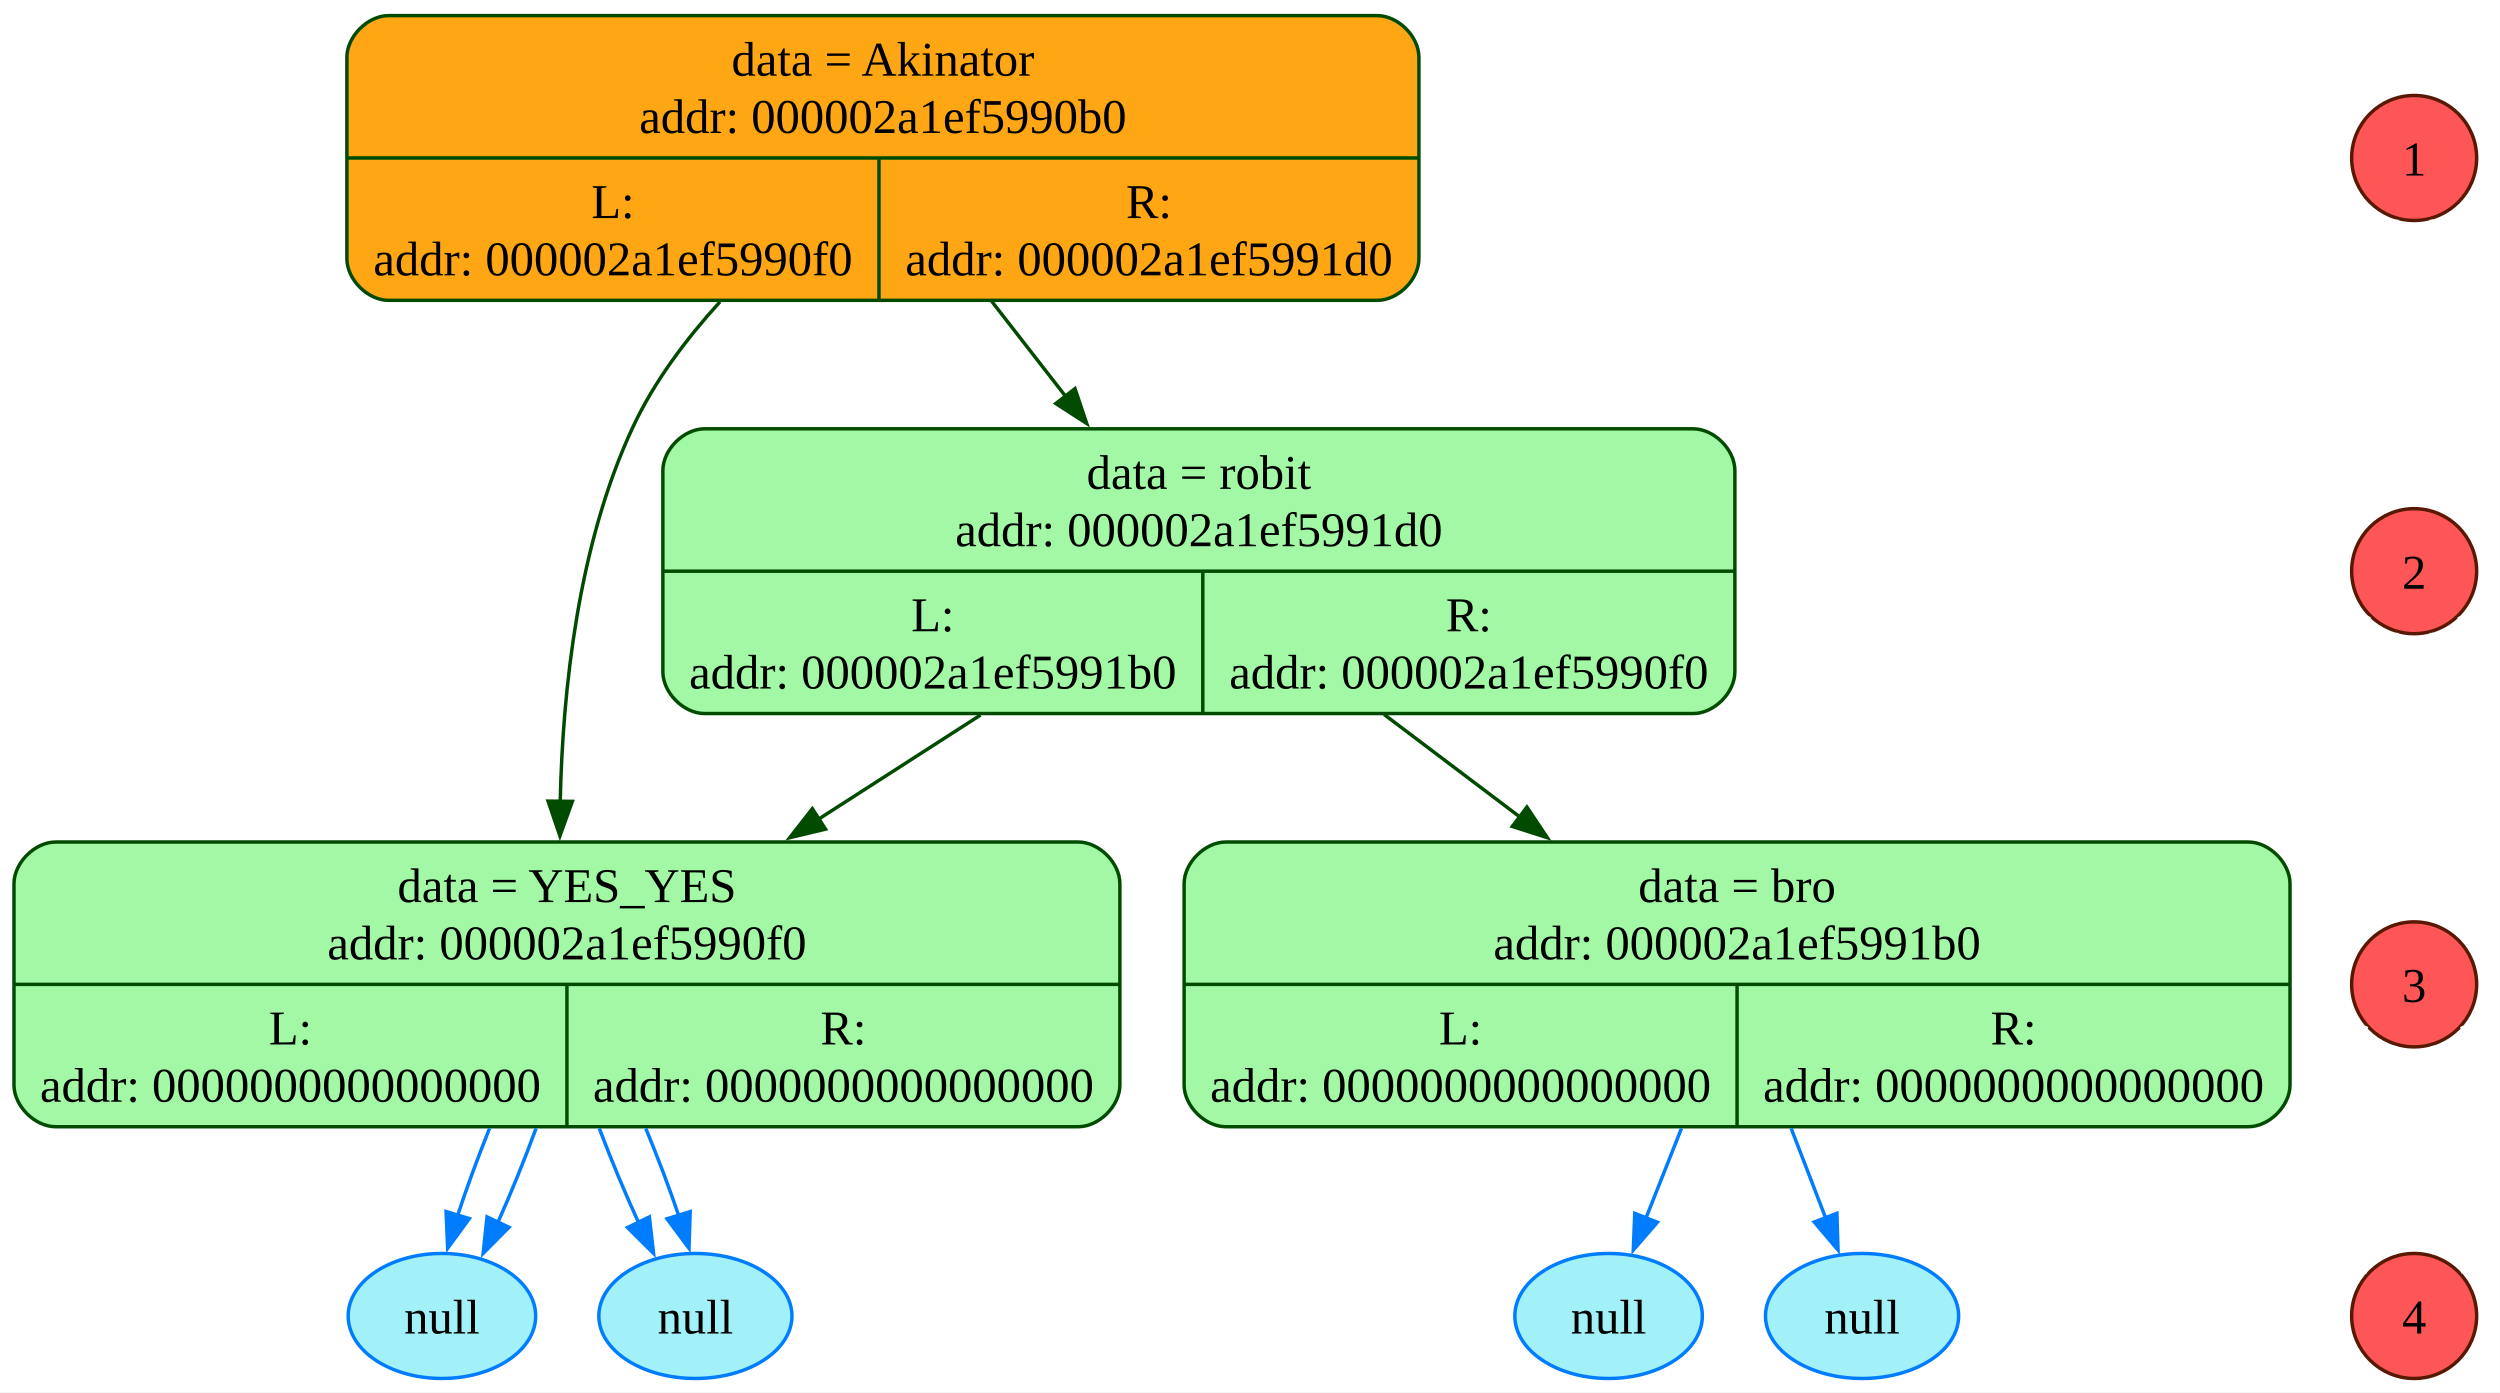
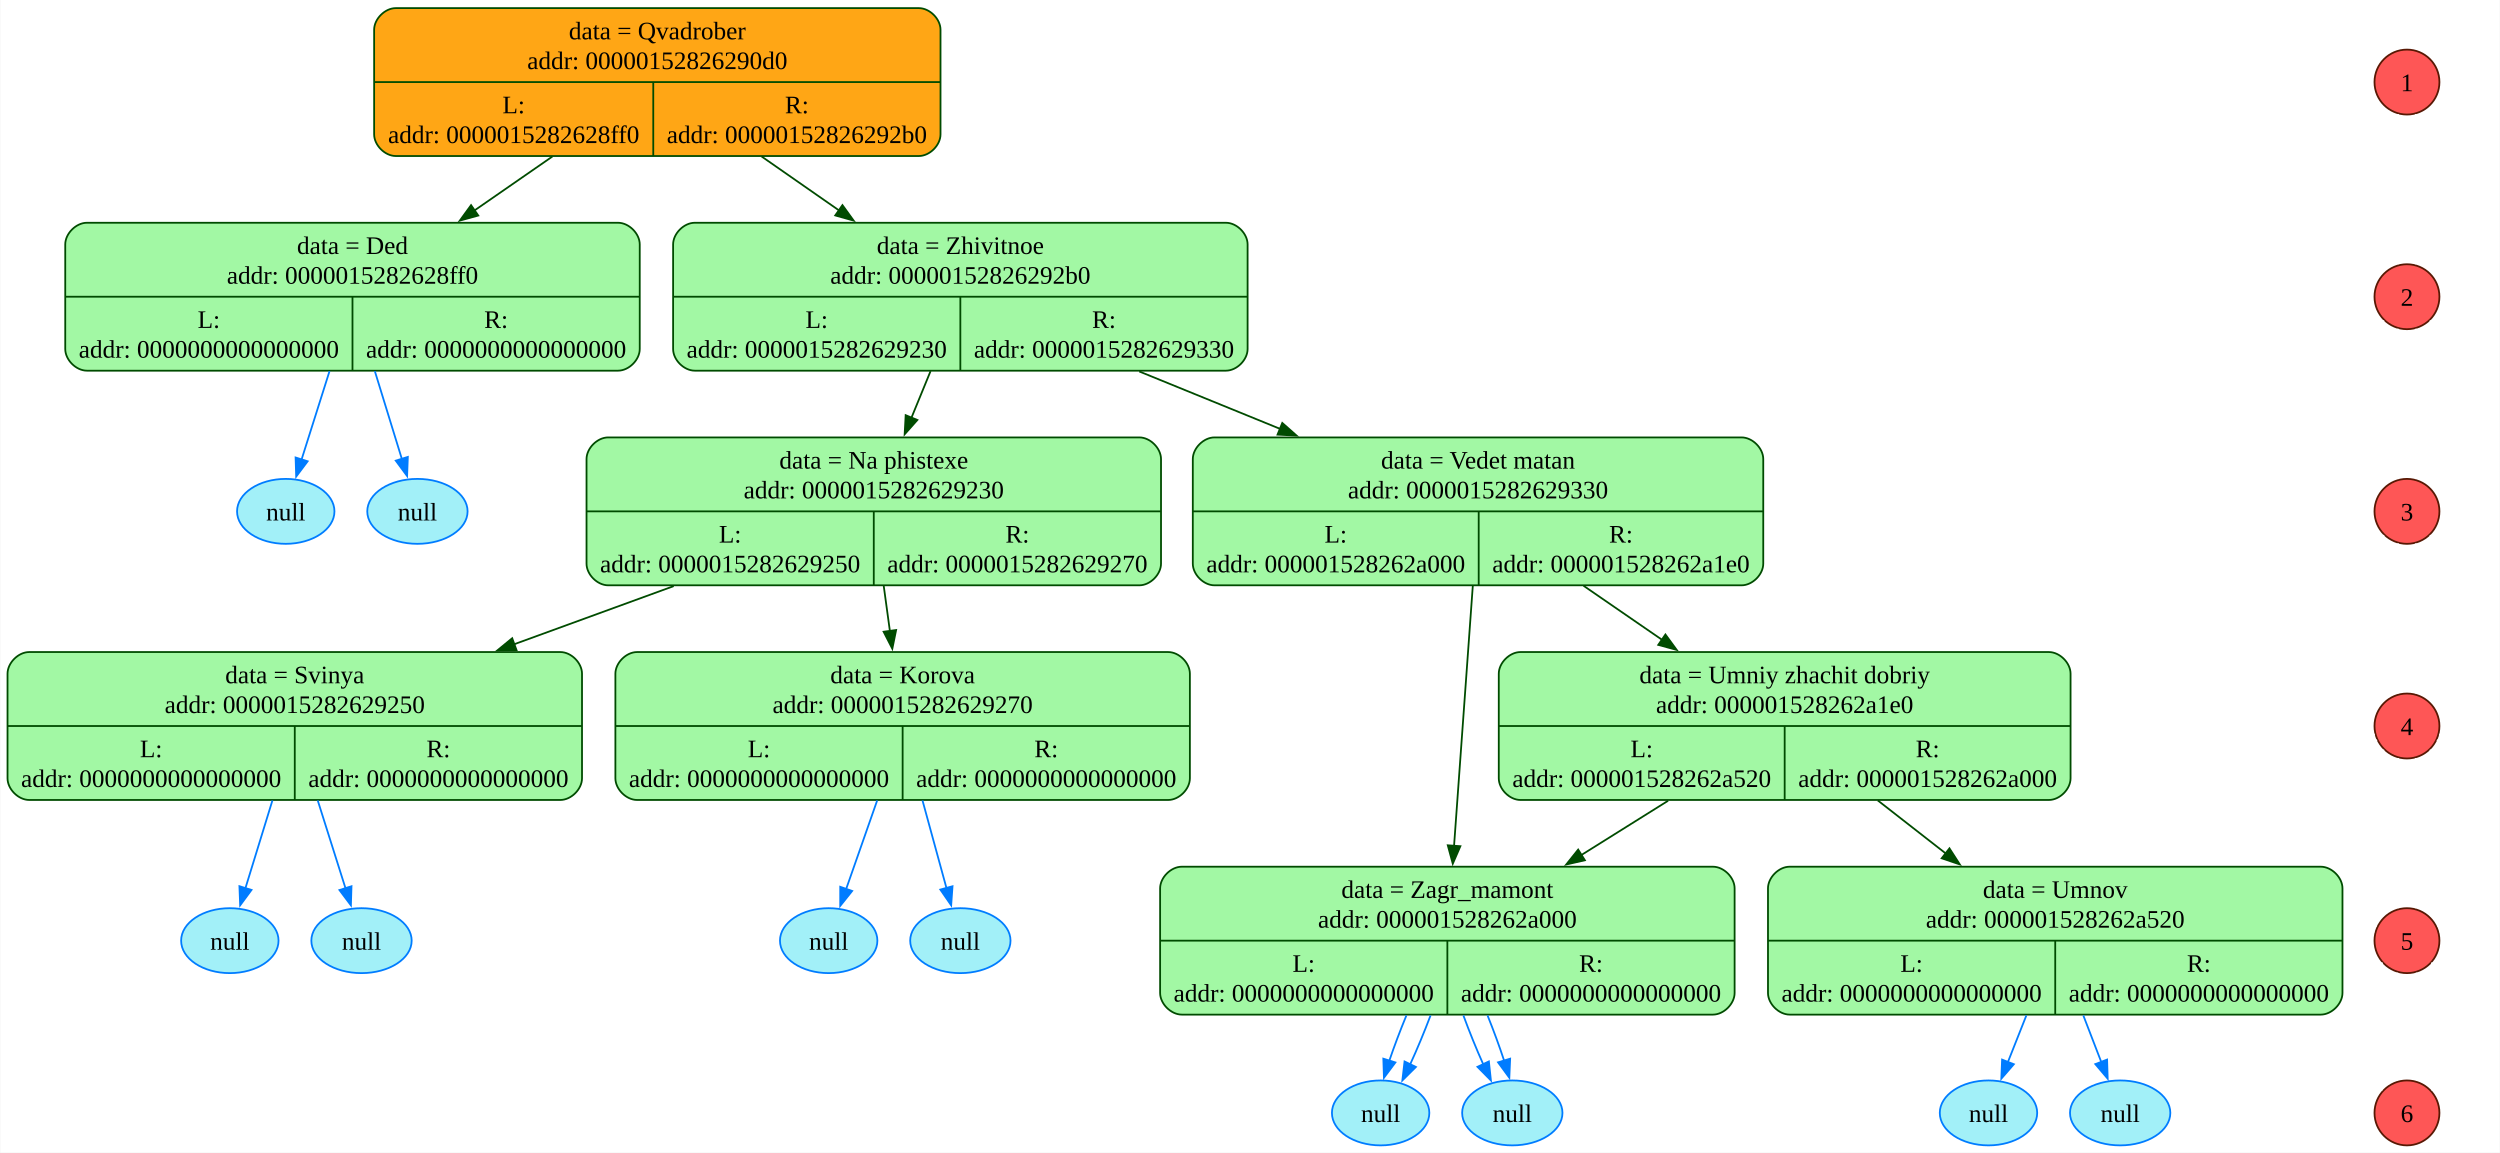
- <svg xmlns="http://www.w3.org/2000/svg" width="720pt" height="401pt" viewBox="0.00 0.00 719.95 401.00">
-   <g id="graph0" class="graph" transform="scale(1 1) rotate(0) translate(4 397)">
-     <polygon fill="white" stroke="none" points="-4,4 -4,-397 715.95,-397 715.95,4 -4,4" />
+ <svg xmlns="http://www.w3.org/2000/svg" width="1386pt" height="639pt" viewBox="0.00 0.00 1385.66 639.00">
+   <g id="graph0" class="graph" transform="scale(1 1) rotate(0) translate(4 635)">
+     <polygon fill="white" stroke="none" points="-4,4 -4,-635 1381.66,-635 1381.66,4 -4,4" />
    <g id="node1" class="node">
-       <path fill="#ffa615" stroke="#004b00" d="M107.88,-310.5C107.88,-310.5 392.62,-310.5 392.62,-310.5 398.62,-310.5 404.62,-316.5 404.62,-322.5 404.62,-322.5 404.62,-380.5 404.62,-380.5 404.62,-386.5 398.62,-392.5 392.62,-392.5 392.62,-392.5 107.88,-392.5 107.88,-392.5 101.88,-392.5 95.88,-386.5 95.88,-380.5 95.88,-380.5 95.88,-322.5 95.88,-322.5 95.88,-316.5 101.88,-310.5 107.88,-310.5" />
-       <text text-anchor="middle" x="250.25" y="-375.2" font-family="Times New Roman,serif" font-size="14.00">data = Akinator </text>
-       <text text-anchor="middle" x="250.25" y="-358.7" font-family="Times New Roman,serif" font-size="14.00"> addr: 000002a1ef5990b0</text>
-       <polyline fill="none" stroke="#004b00" points="95.88,-351.5 404.62,-351.5" />
-       <text text-anchor="middle" x="172.5" y="-334.2" font-family="Times New Roman,serif" font-size="14.00">L:</text>
-       <text text-anchor="middle" x="172.5" y="-317.7" font-family="Times New Roman,serif" font-size="14.00"> addr: 000002a1ef5990f0</text>
-       <polyline fill="none" stroke="#004b00" points="249.12,-310.5 249.12,-351.5" />
-       <text text-anchor="middle" x="326.88" y="-334.2" font-family="Times New Roman,serif" font-size="14.00">R: </text>
-       <text text-anchor="middle" x="326.88" y="-317.7" font-family="Times New Roman,serif" font-size="14.00"> addr: 000002a1ef5991d0</text>
+       <path fill="#ffa615" stroke="#004b00" d="M215.25,-548.5C215.25,-548.5 505.25,-548.5 505.25,-548.5 511.25,-548.5 517.25,-554.5 517.25,-560.5 517.25,-560.5 517.25,-618.5 517.25,-618.5 517.25,-624.5 511.25,-630.5 505.25,-630.5 505.25,-630.5 215.25,-630.5 215.25,-630.5 209.25,-630.5 203.25,-624.5 203.25,-618.5 203.25,-618.5 203.25,-560.5 203.25,-560.5 203.25,-554.5 209.25,-548.5 215.25,-548.5" />
+       <text text-anchor="middle" x="360.25" y="-613.2" font-family="Times New Roman,serif" font-size="14.00">data = Qvadrober </text>
+       <text text-anchor="middle" x="360.25" y="-596.7" font-family="Times New Roman,serif" font-size="14.00"> addr: 00000152826290d0</text>
+       <polyline fill="none" stroke="#004b00" points="203.25,-589.5 517.25,-589.5" />
+       <text text-anchor="middle" x="280.62" y="-572.2" font-family="Times New Roman,serif" font-size="14.00">L:</text>
+       <text text-anchor="middle" x="280.62" y="-555.7" font-family="Times New Roman,serif" font-size="14.00"> addr: 0000015282628ff0</text>
+       <polyline fill="none" stroke="#004b00" points="358,-548.5 358,-589.5" />
+       <text text-anchor="middle" x="437.62" y="-572.2" font-family="Times New Roman,serif" font-size="14.00">R: </text>
+       <text text-anchor="middle" x="437.62" y="-555.7" font-family="Times New Roman,serif" font-size="14.00"> addr: 00000152826292b0</text>
    </g>
    <g id="node4" class="node">
-       <path fill="#a2f8a4" stroke="#004b00" d="M12,-72.5C12,-72.5 306.5,-72.5 306.5,-72.5 312.5,-72.5 318.5,-78.5 318.5,-84.5 318.5,-84.5 318.5,-142.5 318.5,-142.5 318.5,-148.5 312.5,-154.5 306.5,-154.5 306.5,-154.5 12,-154.5 12,-154.5 6,-154.5 0,-148.5 0,-142.5 0,-142.5 0,-84.5 0,-84.5 0,-78.5 6,-72.5 12,-72.5" />
-       <text text-anchor="middle" x="159.25" y="-137.2" font-family="Times New Roman,serif" font-size="14.00">data = YES_YES </text>
-       <text text-anchor="middle" x="159.25" y="-120.7" font-family="Times New Roman,serif" font-size="14.00"> addr: 000002a1ef5990f0</text>
-       <polyline fill="none" stroke="#004b00" points="0,-113.5 318.5,-113.5" />
-       <text text-anchor="middle" x="79.62" y="-96.2" font-family="Times New Roman,serif" font-size="14.00">L:</text>
-       <text text-anchor="middle" x="79.62" y="-79.7" font-family="Times New Roman,serif" font-size="14.00"> addr: 0000000000000000</text>
-       <polyline fill="none" stroke="#004b00" points="159.25,-72.5 159.25,-113.5" />
-       <text text-anchor="middle" x="238.88" y="-96.2" font-family="Times New Roman,serif" font-size="14.00">R: </text>
-       <text text-anchor="middle" x="238.88" y="-79.7" font-family="Times New Roman,serif" font-size="14.00"> addr: 0000000000000000</text>
+       <path fill="#a2f8a4" stroke="#004b00" d="M44,-429.5C44,-429.5 338.5,-429.5 338.5,-429.5 344.5,-429.5 350.5,-435.5 350.5,-441.5 350.5,-441.5 350.5,-499.5 350.5,-499.5 350.5,-505.5 344.5,-511.5 338.5,-511.5 338.5,-511.5 44,-511.5 44,-511.5 38,-511.5 32,-505.5 32,-499.5 32,-499.5 32,-441.5 32,-441.5 32,-435.5 38,-429.5 44,-429.5" />
+       <text text-anchor="middle" x="191.25" y="-494.2" font-family="Times New Roman,serif" font-size="14.00">data = Ded </text>
+       <text text-anchor="middle" x="191.25" y="-477.7" font-family="Times New Roman,serif" font-size="14.00"> addr: 0000015282628ff0</text>
+       <polyline fill="none" stroke="#004b00" points="32,-470.5 350.5,-470.5" />
+       <text text-anchor="middle" x="111.62" y="-453.2" font-family="Times New Roman,serif" font-size="14.00">L:</text>
+       <text text-anchor="middle" x="111.62" y="-436.7" font-family="Times New Roman,serif" font-size="14.00"> addr: 0000000000000000</text>
+       <polyline fill="none" stroke="#004b00" points="191.25,-429.5 191.25,-470.5" />
+       <text text-anchor="middle" x="270.88" y="-453.2" font-family="Times New Roman,serif" font-size="14.00">R: </text>
+       <text text-anchor="middle" x="270.88" y="-436.7" font-family="Times New Roman,serif" font-size="14.00"> addr: 0000000000000000</text>
    </g>
    <g id="edge2" class="edge">
-       <path fill="none" stroke="#004b00" d="M203.33,-310.08C193.54,-299.34 184.35,-287.06 178.25,-274 162.54,-240.36 158.03,-198.56 157.32,-166.2" />
-       <polygon fill="#004b00" stroke="#004b00" points="160.82,-166.21 157.23,-156.25 153.82,-166.28 160.82,-166.21" />
+       <path fill="none" stroke="#004b00" d="M302.09,-548.24C288.15,-538.58 273.14,-528.2 258.82,-518.28" />
+       <polygon fill="#004b00" stroke="#004b00" points="260.98,-515.51 250.76,-512.7 256.99,-521.27 260.98,-515.51" />
    </g>
    <g id="node5" class="node">
-       <path fill="#a2f8a4" stroke="#004b00" d="M198.88,-191.5C198.88,-191.5 483.62,-191.5 483.62,-191.5 489.62,-191.5 495.62,-197.5 495.62,-203.5 495.62,-203.5 495.62,-261.5 495.62,-261.5 495.62,-267.5 489.62,-273.5 483.62,-273.5 483.62,-273.5 198.88,-273.5 198.88,-273.5 192.88,-273.5 186.88,-267.5 186.88,-261.5 186.88,-261.5 186.88,-203.5 186.88,-203.5 186.88,-197.5 192.88,-191.5 198.88,-191.5" />
-       <text text-anchor="middle" x="341.25" y="-256.2" font-family="Times New Roman,serif" font-size="14.00">data = robit </text>
-       <text text-anchor="middle" x="341.25" y="-239.7" font-family="Times New Roman,serif" font-size="14.00"> addr: 000002a1ef5991d0</text>
-       <polyline fill="none" stroke="#004b00" points="186.88,-232.5 495.62,-232.5" />
-       <text text-anchor="middle" x="264.62" y="-215.2" font-family="Times New Roman,serif" font-size="14.00">L:</text>
-       <text text-anchor="middle" x="264.62" y="-198.7" font-family="Times New Roman,serif" font-size="14.00"> addr: 000002a1ef5991b0</text>
-       <polyline fill="none" stroke="#004b00" points="342.38,-191.5 342.38,-232.5" />
-       <text text-anchor="middle" x="419" y="-215.2" font-family="Times New Roman,serif" font-size="14.00">R: </text>
-       <text text-anchor="middle" x="419" y="-198.7" font-family="Times New Roman,serif" font-size="14.00"> addr: 000002a1ef5990f0</text>
+       <path fill="#a2f8a4" stroke="#004b00" d="M381,-429.5C381,-429.5 675.5,-429.5 675.5,-429.5 681.5,-429.5 687.5,-435.5 687.5,-441.5 687.5,-441.5 687.5,-499.5 687.5,-499.5 687.5,-505.5 681.5,-511.5 675.5,-511.5 675.5,-511.5 381,-511.5 381,-511.5 375,-511.5 369,-505.5 369,-499.5 369,-499.5 369,-441.5 369,-441.5 369,-435.5 375,-429.5 381,-429.5" />
+       <text text-anchor="middle" x="528.25" y="-494.2" font-family="Times New Roman,serif" font-size="14.00">data = Zhivitnoe </text>
+       <text text-anchor="middle" x="528.25" y="-477.7" font-family="Times New Roman,serif" font-size="14.00"> addr: 00000152826292b0</text>
+       <polyline fill="none" stroke="#004b00" points="369,-470.5 687.5,-470.5" />
+       <text text-anchor="middle" x="448.62" y="-453.2" font-family="Times New Roman,serif" font-size="14.00">L:</text>
+       <text text-anchor="middle" x="448.62" y="-436.7" font-family="Times New Roman,serif" font-size="14.00"> addr: 0000015282629230</text>
+       <polyline fill="none" stroke="#004b00" points="528.25,-429.5 528.25,-470.5" />
+       <text text-anchor="middle" x="607.88" y="-453.2" font-family="Times New Roman,serif" font-size="14.00">R: </text>
+       <text text-anchor="middle" x="607.88" y="-436.7" font-family="Times New Roman,serif" font-size="14.00"> addr: 0000015282629330</text>
    </g>
    <g id="edge3" class="edge">
-       <path fill="none" stroke="#004b00" d="M281.57,-310.24C288.43,-301.41 295.77,-291.97 302.88,-282.84" />
-       <polygon fill="#004b00" stroke="#004b00" points="305.57,-285.08 308.95,-275.03 300.04,-280.78 305.57,-285.08" />
+       <path fill="none" stroke="#004b00" d="M418.07,-548.24C431.93,-538.58 446.84,-528.2 461.08,-518.28" />
+       <polygon fill="#004b00" stroke="#004b00" points="462.88,-521.29 469.09,-512.7 458.88,-515.55 462.88,-521.29" />
    </g>
    <g id="node2" class="node">
-       <ellipse fill="#fe5656" stroke="#581804" cx="691.25" cy="-351.5" rx="18" ry="18" />
-       <text text-anchor="middle" x="691.25" y="-346.45" font-family="Times New Roman,serif" font-size="14.00">1</text>
+       <ellipse fill="#fe5656" stroke="#581804" cx="1330.25" cy="-589.5" rx="18" ry="18" />
+       <text text-anchor="middle" x="1330.25" y="-584.45" font-family="Times New Roman,serif" font-size="14.00">1</text>
    </g>
    <g id="node3" class="node">
-       <ellipse fill="#fe5656" stroke="#581804" cx="691.25" cy="-232.5" rx="18" ry="18" />
-       <text text-anchor="middle" x="691.25" y="-227.45" font-family="Times New Roman,serif" font-size="14.00">2</text>
+       <ellipse fill="#fe5656" stroke="#581804" cx="1330.25" cy="-470.5" rx="18" ry="18" />
+       <text text-anchor="middle" x="1330.25" y="-465.45" font-family="Times New Roman,serif" font-size="14.00">2</text>
    </g>
    <g id="edge1" class="edge">
-       <path fill="none" stroke="white" d="M686.35,-333.74C684.26,-314.88 683.94,-283.96 685.4,-261.44" />
-       <polygon fill="white" stroke="white" points="688.86,-262 686.22,-251.74 681.89,-261.41 688.86,-262" />
+       <path fill="none" stroke="white" d="M1325.35,-571.74C1323.26,-552.88 1322.94,-521.96 1324.4,-499.44" />
+       <polygon fill="white" stroke="white" points="1327.86,-500 1325.22,-489.74 1320.89,-499.41 1327.86,-500" />
    </g>
    <g id="edge4" class="edge">
-       <path fill="none" stroke="white" d="M696.15,-333.74C698.24,-314.88 698.56,-283.96 697.1,-261.44" />
-       <polygon fill="white" stroke="white" points="700.61,-261.41 696.28,-251.74 693.64,-262 700.61,-261.41" />
+       <path fill="none" stroke="white" d="M1335.15,-571.74C1337.24,-552.88 1337.56,-521.96 1336.1,-499.44" />
+       <polygon fill="white" stroke="white" points="1339.61,-499.41 1335.28,-489.74 1332.64,-500 1339.61,-499.41" />
    </g>
    <g id="node6" class="node">
-       <ellipse fill="#fe5656" stroke="#581804" cx="691.25" cy="-113.5" rx="18" ry="18" />
-       <text text-anchor="middle" x="691.25" y="-108.45" font-family="Times New Roman,serif" font-size="14.00">3</text>
+       <ellipse fill="#fe5656" stroke="#581804" cx="1330.25" cy="-351.5" rx="18" ry="18" />
+       <text text-anchor="middle" x="1330.25" y="-346.45" font-family="Times New Roman,serif" font-size="14.00">3</text>
    </g>
    <g id="edge5" class="edge">
-       <path fill="none" stroke="white" d="M678.33,-219.42C669.94,-200.15 668.75,-162.14 674.76,-137.54" />
-       <polygon fill="white" stroke="white" points="678.05,-138.72 677.81,-128.13 671.4,-136.56 678.05,-138.72" />
+       <path fill="none" stroke="white" d="M1317.33,-457.42C1308.94,-438.15 1307.75,-400.14 1313.76,-375.54" />
+       <polygon fill="white" stroke="white" points="1317.05,-376.72 1316.81,-366.13 1310.4,-374.56 1317.05,-376.72" />
    </g>
    <g id="edge8" class="edge">
-       <path fill="none" stroke="white" d="M686.35,-214.74C684.26,-195.88 683.94,-164.96 685.4,-142.44" />
-       <polygon fill="white" stroke="white" points="688.86,-143 686.22,-132.74 681.89,-142.41 688.86,-143" />
+       <path fill="none" stroke="white" d="M1325.35,-452.74C1323.26,-433.88 1322.94,-402.96 1324.4,-380.44" />
+       <polygon fill="white" stroke="white" points="1327.86,-381 1325.22,-370.74 1320.89,-380.41 1327.86,-381" />
    </g>
    <g id="edge9" class="edge">
-       <path fill="none" stroke="white" d="M696.15,-214.74C698.24,-195.88 698.56,-164.96 697.1,-142.44" />
-       <polygon fill="white" stroke="white" points="700.61,-142.41 696.28,-132.74 693.64,-143 700.61,-142.41" />
+       <path fill="none" stroke="white" d="M1335.15,-452.74C1337.24,-433.88 1337.56,-402.96 1336.1,-380.44" />
+       <polygon fill="white" stroke="white" points="1339.61,-380.41 1335.28,-370.74 1332.64,-381 1339.61,-380.41" />
    </g>
    <g id="edge12" class="edge">
-       <path fill="none" stroke="white" d="M704.17,-219.42C712.56,-200.15 713.75,-162.14 707.74,-137.54" />
-       <polygon fill="white" stroke="white" points="711.1,-136.56 704.69,-128.13 704.45,-138.72 711.1,-136.56" />
+       <path fill="none" stroke="white" d="M1343.17,-457.42C1351.56,-438.15 1352.75,-400.14 1346.74,-375.54" />
+       <polygon fill="white" stroke="white" points="1350.1,-374.56 1343.69,-366.13 1343.45,-376.72 1350.1,-374.56" />
    </g>
    <g id="node7" class="node">
-       <ellipse fill="#a2f0f8" stroke="#007cff" cx="123.25" cy="-18" rx="27" ry="18" />
-       <text text-anchor="middle" x="123.25" y="-12.95" font-family="Times New Roman,serif" font-size="14.00">null</text>
+       <ellipse fill="#a2f0f8" stroke="#007cff" cx="154.25" cy="-351.5" rx="27" ry="18" />
+       <text text-anchor="middle" x="154.25" y="-346.45" font-family="Times New Roman,serif" font-size="14.00">null</text>
    </g>
    <g id="edge6" class="edge">
-       <path fill="none" stroke="#007cff" d="M136.97,-72.03C133.56,-63.54 130.33,-54.77 127.75,-46.87" />
-       <polygon fill="#007cff" stroke="#007cff" points="131.15,-46.04 124.9,-37.49 124.45,-48.07 131.15,-46.04" />
+       <path fill="none" stroke="#007cff" d="M178.52,-429.24C173.4,-413.07 167.64,-394.83 163.01,-380.2" />
+       <polygon fill="#007cff" stroke="#007cff" points="166.38,-379.26 160.03,-370.78 159.71,-381.37 166.38,-379.26" />
+     </g>
+     <g id="node8" class="node">
+       <ellipse fill="#a2f0f8" stroke="#007cff" cx="227.25" cy="-351.5" rx="27.81" ry="18" />
+       <text text-anchor="middle" x="227.25" y="-346.45" font-family="Times New Roman,serif" font-size="14.00"> null</text>
+     </g>
+     <g id="edge7" class="edge">
+       <path fill="none" stroke="#007cff" d="M203.64,-429.24C208.58,-413.17 214.15,-395.07 218.64,-380.48" />
+       <polygon fill="#007cff" stroke="#007cff" points="221.93,-381.68 221.53,-371.09 215.24,-379.62 221.93,-381.68" />
+     </g>
+     <g id="node9" class="node">
+       <path fill="#a2f8a4" stroke="#004b00" d="M333,-310.5C333,-310.5 627.5,-310.5 627.5,-310.5 633.5,-310.5 639.5,-316.5 639.5,-322.5 639.5,-322.5 639.5,-380.5 639.5,-380.5 639.5,-386.5 633.5,-392.5 627.5,-392.5 627.5,-392.5 333,-392.5 333,-392.5 327,-392.5 321,-386.5 321,-380.5 321,-380.5 321,-322.5 321,-322.5 321,-316.5 327,-310.5 333,-310.5" />
+       <text text-anchor="middle" x="480.25" y="-375.2" font-family="Times New Roman,serif" font-size="14.00">data = Na phistexe </text>
+       <text text-anchor="middle" x="480.25" y="-358.7" font-family="Times New Roman,serif" font-size="14.00"> addr: 0000015282629230</text>
+       <polyline fill="none" stroke="#004b00" points="321,-351.5 639.5,-351.5" />
+       <text text-anchor="middle" x="400.62" y="-334.2" font-family="Times New Roman,serif" font-size="14.00">L:</text>
+       <text text-anchor="middle" x="400.62" y="-317.7" font-family="Times New Roman,serif" font-size="14.00"> addr: 0000015282629250</text>
+       <polyline fill="none" stroke="#004b00" points="480.25,-310.5 480.25,-351.5" />
+       <text text-anchor="middle" x="559.88" y="-334.2" font-family="Times New Roman,serif" font-size="14.00">R: </text>
+       <text text-anchor="middle" x="559.88" y="-317.7" font-family="Times New Roman,serif" font-size="14.00"> addr: 0000015282629270</text>
+     </g>
+     <g id="edge10" class="edge">
+       <path fill="none" stroke="#004b00" d="M511.73,-429.24C508.3,-420.87 504.64,-411.95 501.08,-403.27" />
+       <polygon fill="#004b00" stroke="#004b00" points="504.41,-402.16 497.37,-394.24 497.93,-404.82 504.41,-402.16" />
+     </g>
+     <g id="node10" class="node">
+       <path fill="#a2f8a4" stroke="#004b00" d="M669.12,-310.5C669.12,-310.5 961.38,-310.5 961.38,-310.5 967.38,-310.5 973.38,-316.5 973.38,-322.5 973.38,-322.5 973.38,-380.5 973.38,-380.5 973.38,-386.5 967.38,-392.5 961.38,-392.5 961.38,-392.5 669.12,-392.5 669.12,-392.5 663.12,-392.5 657.12,-386.5 657.12,-380.5 657.12,-380.5 657.12,-322.5 657.12,-322.5 657.12,-316.5 663.12,-310.5 669.12,-310.5" />
+       <text text-anchor="middle" x="815.25" y="-375.2" font-family="Times New Roman,serif" font-size="14.00">data = Vedet matan </text>
+       <text text-anchor="middle" x="815.25" y="-358.7" font-family="Times New Roman,serif" font-size="14.00"> addr: 0000015282629330</text>
+       <polyline fill="none" stroke="#004b00" points="657.12,-351.5 973.38,-351.5" />
+       <text text-anchor="middle" x="736.38" y="-334.2" font-family="Times New Roman,serif" font-size="14.00">L:</text>
+       <text text-anchor="middle" x="736.38" y="-317.7" font-family="Times New Roman,serif" font-size="14.00"> addr: 000001528262a000</text>
+       <polyline fill="none" stroke="#004b00" points="815.62,-310.5 815.62,-351.5" />
+       <text text-anchor="middle" x="894.5" y="-334.2" font-family="Times New Roman,serif" font-size="14.00">R: </text>
+       <text text-anchor="middle" x="894.5" y="-317.7" font-family="Times New Roman,serif" font-size="14.00"> addr: 000001528262a1e0</text>
+     </g>
+     <g id="edge11" class="edge">
+       <path fill="none" stroke="#004b00" d="M627.42,-429.07C652.63,-418.8 679.86,-407.7 705.55,-397.22" />
+       <polygon fill="#004b00" stroke="#004b00" points="706.73,-400.52 714.67,-393.5 704.09,-394.04 706.73,-400.52" />
+     </g>
+     <g id="node11" class="node">
+       <ellipse fill="#fe5656" stroke="#581804" cx="1330.25" cy="-232.5" rx="18" ry="18" />
+       <text text-anchor="middle" x="1330.25" y="-227.45" font-family="Times New Roman,serif" font-size="14.00">4</text>
+     </g>
+     <g id="edge13" class="edge">
+       <path fill="none" stroke="white" d="M1317.33,-338.42C1308.94,-319.15 1307.75,-281.14 1313.76,-256.54" />
+       <polygon fill="white" stroke="white" points="1317.05,-257.72 1316.81,-247.13 1310.4,-255.56 1317.05,-257.72" />
+     </g>
+     <g id="edge16" class="edge">
+       <path fill="none" stroke="white" d="M1325.35,-333.74C1323.26,-314.88 1322.94,-283.96 1324.4,-261.44" />
+       <polygon fill="white" stroke="white" points="1327.86,-262 1325.22,-251.74 1320.89,-261.41 1327.86,-262" />
+     </g>
+     <g id="edge25" class="edge">
+       <path fill="none" stroke="white" d="M1335.15,-333.74C1337.24,-314.88 1337.56,-283.96 1336.1,-261.44" />
+       <polygon fill="white" stroke="white" points="1339.61,-261.41 1335.28,-251.74 1332.64,-262 1339.61,-261.41" />
+     </g>
+     <g id="edge28" class="edge">
+       <path fill="none" stroke="white" d="M1343.17,-338.42C1351.56,-319.15 1352.75,-281.14 1346.74,-256.54" />
+       <polygon fill="white" stroke="white" points="1350.1,-255.56 1343.69,-247.13 1343.45,-257.72 1350.1,-255.56" />
+     </g>
+     <g id="node12" class="node">
+       <path fill="#a2f8a4" stroke="#004b00" d="M12,-191.5C12,-191.5 306.5,-191.5 306.5,-191.5 312.5,-191.5 318.5,-197.5 318.5,-203.5 318.5,-203.5 318.5,-261.5 318.5,-261.5 318.5,-267.5 312.5,-273.5 306.5,-273.5 306.5,-273.5 12,-273.5 12,-273.5 6,-273.5 0,-267.5 0,-261.5 0,-261.5 0,-203.5 0,-203.5 0,-197.5 6,-191.5 12,-191.5" />
+       <text text-anchor="middle" x="159.25" y="-256.2" font-family="Times New Roman,serif" font-size="14.00">data = Svinya </text>
+       <text text-anchor="middle" x="159.25" y="-239.7" font-family="Times New Roman,serif" font-size="14.00"> addr: 0000015282629250</text>
+       <polyline fill="none" stroke="#004b00" points="0,-232.5 318.5,-232.5" />
+       <text text-anchor="middle" x="79.62" y="-215.2" font-family="Times New Roman,serif" font-size="14.00">L:</text>
+       <text text-anchor="middle" x="79.62" y="-198.7" font-family="Times New Roman,serif" font-size="14.00"> addr: 0000000000000000</text>
+       <polyline fill="none" stroke="#004b00" points="159.25,-191.5 159.25,-232.5" />
+       <text text-anchor="middle" x="238.88" y="-215.2" font-family="Times New Roman,serif" font-size="14.00">R: </text>
+       <text text-anchor="middle" x="238.88" y="-198.7" font-family="Times New Roman,serif" font-size="14.00"> addr: 0000000000000000</text>
+     </g>
+     <g id="edge14" class="edge">
+       <path fill="none" stroke="#004b00" d="M369.33,-310.07C340.76,-299.66 309.87,-288.4 280.8,-277.8" />
+       <polygon fill="#004b00" stroke="#004b00" points="282.19,-274.58 271.6,-274.45 279.79,-281.16 282.19,-274.58" />
+     </g>
+     <g id="node13" class="node">
+       <path fill="#a2f8a4" stroke="#004b00" d="M349,-191.5C349,-191.5 643.5,-191.5 643.5,-191.5 649.5,-191.5 655.5,-197.5 655.5,-203.5 655.5,-203.5 655.5,-261.5 655.5,-261.5 655.5,-267.5 649.5,-273.5 643.5,-273.5 643.5,-273.5 349,-273.5 349,-273.5 343,-273.5 337,-267.5 337,-261.5 337,-261.5 337,-203.5 337,-203.5 337,-197.5 343,-191.5 349,-191.5" />
+       <text text-anchor="middle" x="496.25" y="-256.2" font-family="Times New Roman,serif" font-size="14.00">data = Korova </text>
+       <text text-anchor="middle" x="496.25" y="-239.7" font-family="Times New Roman,serif" font-size="14.00"> addr: 0000015282629270</text>
+       <polyline fill="none" stroke="#004b00" points="337,-232.5 655.5,-232.5" />
+       <text text-anchor="middle" x="416.62" y="-215.2" font-family="Times New Roman,serif" font-size="14.00">L:</text>
+       <text text-anchor="middle" x="416.62" y="-198.7" font-family="Times New Roman,serif" font-size="14.00"> addr: 0000000000000000</text>
+       <polyline fill="none" stroke="#004b00" points="496.25,-191.5 496.25,-232.5" />
+       <text text-anchor="middle" x="575.88" y="-215.2" font-family="Times New Roman,serif" font-size="14.00">R: </text>
+       <text text-anchor="middle" x="575.88" y="-198.7" font-family="Times New Roman,serif" font-size="14.00"> addr: 0000000000000000</text>
+     </g>
+     <g id="edge15" class="edge">
+       <path fill="none" stroke="#004b00" d="M485.76,-310.24C486.86,-302.15 488.04,-293.54 489.19,-285.13" />
+       <polygon fill="#004b00" stroke="#004b00" points="492.64,-285.72 490.53,-275.34 485.71,-284.77 492.64,-285.72" />
+     </g>
+     <g id="node19" class="node">
+       <path fill="#a2f8a4" stroke="#004b00" d="M651,-72.5C651,-72.5 945.5,-72.5 945.5,-72.5 951.5,-72.5 957.5,-78.5 957.5,-84.5 957.5,-84.5 957.5,-142.5 957.5,-142.5 957.5,-148.5 951.5,-154.5 945.5,-154.5 945.5,-154.5 651,-154.5 651,-154.5 645,-154.5 639,-148.5 639,-142.5 639,-142.5 639,-84.5 639,-84.5 639,-78.5 645,-72.5 651,-72.5" />
+       <text text-anchor="middle" x="798.25" y="-137.2" font-family="Times New Roman,serif" font-size="14.00">data = Zagr_mamont </text>
+       <text text-anchor="middle" x="798.25" y="-120.7" font-family="Times New Roman,serif" font-size="14.00"> addr: 000001528262a000</text>
+       <polyline fill="none" stroke="#004b00" points="639,-113.5 957.5,-113.5" />
+       <text text-anchor="middle" x="718.62" y="-96.2" font-family="Times New Roman,serif" font-size="14.00">L:</text>
+       <text text-anchor="middle" x="718.62" y="-79.7" font-family="Times New Roman,serif" font-size="14.00"> addr: 0000000000000000</text>
+       <polyline fill="none" stroke="#004b00" points="798.25,-72.5 798.25,-113.5" />
+       <text text-anchor="middle" x="877.88" y="-96.2" font-family="Times New Roman,serif" font-size="14.00">R: </text>
+       <text text-anchor="middle" x="877.88" y="-79.7" font-family="Times New Roman,serif" font-size="14.00"> addr: 0000000000000000</text>
+     </g>
+     <g id="edge26" class="edge">
+       <path fill="none" stroke="#004b00" d="M812.35,-310.2C809.48,-270.4 805.08,-209.38 801.96,-166.07" />
+       <polygon fill="#004b00" stroke="#004b00" points="805.46,-165.87 801.25,-156.15 798.48,-166.37 805.46,-165.87" />
+     </g>
+     <g id="node20" class="node">
+       <path fill="#a2f8a4" stroke="#004b00" d="M838.75,-191.5C838.75,-191.5 1131.75,-191.5 1131.75,-191.5 1137.75,-191.5 1143.75,-197.5 1143.75,-203.5 1143.75,-203.5 1143.75,-261.5 1143.75,-261.5 1143.75,-267.5 1137.75,-273.5 1131.75,-273.5 1131.75,-273.5 838.75,-273.5 838.75,-273.5 832.75,-273.5 826.75,-267.5 826.75,-261.5 826.75,-261.5 826.75,-203.5 826.75,-203.5 826.75,-197.5 832.75,-191.5 838.75,-191.5" />
+       <text text-anchor="middle" x="985.25" y="-256.2" font-family="Times New Roman,serif" font-size="14.00">data = Umniy zhachit dobriy </text>
+       <text text-anchor="middle" x="985.25" y="-239.7" font-family="Times New Roman,serif" font-size="14.00"> addr: 000001528262a1e0</text>
+       <polyline fill="none" stroke="#004b00" points="826.75,-232.5 1143.75,-232.5" />
+       <text text-anchor="middle" x="906" y="-215.2" font-family="Times New Roman,serif" font-size="14.00">L:</text>
+       <text text-anchor="middle" x="906" y="-198.7" font-family="Times New Roman,serif" font-size="14.00"> addr: 000001528262a520</text>
+       <polyline fill="none" stroke="#004b00" points="985.25,-191.5 985.25,-232.5" />
+       <text text-anchor="middle" x="1064.5" y="-215.2" font-family="Times New Roman,serif" font-size="14.00">R: </text>
+       <text text-anchor="middle" x="1064.5" y="-198.7" font-family="Times New Roman,serif" font-size="14.00"> addr: 000001528262a000</text>
+     </g>
+     <g id="edge27" class="edge">
+       <path fill="none" stroke="#004b00" d="M873.75,-310.24C887.78,-300.58 902.87,-290.2 917.28,-280.28" />
+       <polygon fill="#004b00" stroke="#004b00" points="919.14,-283.25 925.39,-274.7 915.17,-277.48 919.14,-283.25" />
+     </g>
+     <g id="node14" class="node">
+       <ellipse fill="#fe5656" stroke="#581804" cx="1330.25" cy="-113.5" rx="18" ry="18" />
+       <text text-anchor="middle" x="1330.25" y="-108.45" font-family="Times New Roman,serif" font-size="14.00">5</text>
+     </g>
+     <g id="edge17" class="edge">
+       <path fill="none" stroke="white" d="M1312.42,-227.87C1276.69,-212 1273.51,-148.44 1302.87,-124.07" />
+       <polygon fill="white" stroke="white" points="1304.58,-127.13 1311.23,-118.89 1300.89,-121.18 1304.58,-127.13" />
+     </g>
+     <g id="edge20" class="edge">
+       <path fill="none" stroke="white" d="M1313.56,-224.87C1293.46,-206.69 1291.12,-155.67 1306.55,-129.86" />
+       <polygon fill="white" stroke="white" points="1309.15,-132.22 1312.69,-122.23 1303.7,-127.83 1309.15,-132.22" />
+     </g>
+     <g id="edge21" class="edge">
+       <path fill="none" stroke="white" d="M1317.33,-219.42C1308.94,-200.15 1307.75,-162.14 1313.76,-137.54" />
+       <polygon fill="white" stroke="white" points="1317.05,-138.72 1316.81,-128.13 1310.4,-136.56 1317.05,-138.72" />
+     </g>
+     <g id="edge24" class="edge">
+       <path fill="none" stroke="white" d="M1325.35,-214.74C1323.26,-195.88 1322.94,-164.96 1324.4,-142.44" />
+       <polygon fill="white" stroke="white" points="1327.86,-143 1325.22,-132.74 1320.89,-142.41 1327.86,-143" />
+     </g>
+     <g id="edge29" class="edge">
+       <path fill="none" stroke="white" d="M1335.15,-214.74C1337.24,-195.88 1337.56,-164.96 1336.1,-142.44" />
+       <polygon fill="white" stroke="white" points="1339.61,-142.41 1335.28,-132.74 1332.64,-143 1339.61,-142.41" />
+     </g>
+     <g id="edge32" class="edge">
+       <path fill="none" stroke="white" d="M1343.17,-219.42C1351.56,-200.15 1352.75,-162.14 1346.74,-137.54" />
+       <polygon fill="white" stroke="white" points="1350.1,-136.56 1343.69,-128.13 1343.45,-138.72 1350.1,-136.56" />
+     </g>
+     <g id="edge33" class="edge">
+       <path fill="none" stroke="white" d="M1346.94,-224.87C1367.04,-206.69 1369.38,-155.67 1353.95,-129.86" />
+       <polygon fill="white" stroke="white" points="1356.8,-127.83 1347.81,-122.23 1351.35,-132.22 1356.8,-127.83" />
+     </g>
+     <g id="edge36" class="edge">
+       <path fill="none" stroke="white" d="M1348.08,-227.87C1383.81,-212 1386.99,-148.44 1357.63,-124.07" />
+       <polygon fill="white" stroke="white" points="1359.61,-121.18 1349.27,-118.89 1355.92,-127.13 1359.61,-121.18" />
+     </g>
+     <g id="node15" class="node">
+       <ellipse fill="#a2f0f8" stroke="#007cff" cx="123.25" cy="-113.5" rx="27" ry="18" />
+       <text text-anchor="middle" x="123.25" y="-108.45" font-family="Times New Roman,serif" font-size="14.00">null</text>
    </g>
    <g id="edge18" class="edge">
-       <path fill="none" stroke="#007cff" d="M150.36,-72.03C146.98,-62.84 143.12,-53.31 139.34,-44.91" />
-       <polygon fill="#007cff" stroke="#007cff" points="142.56,-43.54 135.11,-36.01 136.24,-46.54 142.56,-43.54" />
-     </g>
-     <g id="node8" class="node">
-       <ellipse fill="#a2f0f8" stroke="#007cff" cx="196.25" cy="-18" rx="27.81" ry="18" />
-       <text text-anchor="middle" x="196.25" y="-12.95" font-family="Times New Roman,serif" font-size="14.00"> null</text>
-     </g>
-     <g id="edge7" class="edge">
-       <path fill="none" stroke="#007cff" d="M168.57,-72.03C172.05,-62.84 176.01,-53.31 179.88,-44.91" />
-       <polygon fill="#007cff" stroke="#007cff" points="182.99,-46.53 184.21,-36 176.69,-43.47 182.99,-46.53" />
+       <path fill="none" stroke="#007cff" d="M146.86,-191.24C141.92,-175.17 136.35,-157.07 131.86,-142.48" />
+       <polygon fill="#007cff" stroke="#007cff" points="135.26,-141.62 128.97,-133.09 128.57,-143.68 135.26,-141.62" />
+     </g>
+     <g id="node16" class="node">
+       <ellipse fill="#a2f0f8" stroke="#007cff" cx="196.25" cy="-113.5" rx="27.81" ry="18" />
+       <text text-anchor="middle" x="196.25" y="-108.45" font-family="Times New Roman,serif" font-size="14.00"> null</text>
    </g>
    <g id="edge19" class="edge">
-       <path fill="none" stroke="#007cff" d="M181.96,-72.03C185.47,-63.54 188.78,-54.77 191.46,-46.87" />
-       <polygon fill="#007cff" stroke="#007cff" points="194.75,-48.07 194.41,-37.48 188.07,-45.98 194.75,-48.07" />
-     </g>
-     <g id="edge11" class="edge">
-       <path fill="none" stroke="#004b00" d="M278.36,-191.07C263.3,-181.39 247.1,-170.98 231.65,-161.04" />
-       <polygon fill="#004b00" stroke="#004b00" points="233.72,-158.21 223.41,-155.75 229.93,-164.1 233.72,-158.21" />
-     </g>
-     <g id="node9" class="node">
-       <path fill="#a2f8a4" stroke="#004b00" d="M349,-72.5C349,-72.5 643.5,-72.5 643.5,-72.5 649.5,-72.5 655.5,-78.5 655.5,-84.5 655.5,-84.5 655.5,-142.5 655.5,-142.5 655.5,-148.5 649.5,-154.5 643.5,-154.5 643.5,-154.5 349,-154.5 349,-154.5 343,-154.5 337,-148.5 337,-142.5 337,-142.5 337,-84.5 337,-84.5 337,-78.5 343,-72.5 349,-72.5" />
-       <text text-anchor="middle" x="496.25" y="-137.2" font-family="Times New Roman,serif" font-size="14.00">data = bro </text>
-       <text text-anchor="middle" x="496.25" y="-120.7" font-family="Times New Roman,serif" font-size="14.00"> addr: 000002a1ef5991b0</text>
-       <polyline fill="none" stroke="#004b00" points="337,-113.5 655.5,-113.5" />
-       <text text-anchor="middle" x="416.62" y="-96.2" font-family="Times New Roman,serif" font-size="14.00">L:</text>
-       <text text-anchor="middle" x="416.62" y="-79.7" font-family="Times New Roman,serif" font-size="14.00"> addr: 0000000000000000</text>
-       <polyline fill="none" stroke="#004b00" points="496.25,-72.5 496.25,-113.5" />
-       <text text-anchor="middle" x="575.88" y="-96.2" font-family="Times New Roman,serif" font-size="14.00">R: </text>
-       <text text-anchor="middle" x="575.88" y="-79.7" font-family="Times New Roman,serif" font-size="14.00"> addr: 0000000000000000</text>
-     </g>
-     <g id="edge10" class="edge">
-       <path fill="none" stroke="#004b00" d="M394.59,-191.24C407.26,-181.68 420.88,-171.39 433.9,-161.56" />
-       <polygon fill="#004b00" stroke="#004b00" points="435.73,-164.57 441.6,-155.75 431.51,-158.98 435.73,-164.57" />
-     </g>
-     <g id="node10" class="node">
-       <ellipse fill="#fe5656" stroke="#581804" cx="691.25" cy="-18" rx="18" ry="18" />
-       <text text-anchor="middle" x="691.25" y="-12.95" font-family="Times New Roman,serif" font-size="14.00">4</text>
-     </g>
-     <g id="edge13" class="edge">
-       <path fill="none" stroke="white" d="M677.59,-101.41C670.31,-86.51 669.06,-59.7 673.84,-40.71" />
-       <polygon fill="white" stroke="white" points="677.06,-42.1 677.09,-31.51 670.46,-39.77 677.06,-42.1" />
-     </g>
-     <g id="edge16" class="edge">
-       <path fill="none" stroke="white" d="M685.93,-95.78C684.41,-82.22 684.1,-62.81 685.01,-46.9" />
-       <polygon fill="white" stroke="white" points="688.49,-47.33 685.83,-37.08 681.51,-46.76 688.49,-47.33" />
-     </g>
-     <g id="edge17" class="edge">
-       <path fill="none" stroke="white" d="M696.57,-95.78C698.09,-82.22 698.4,-62.81 697.49,-46.9" />
-       <polygon fill="white" stroke="white" points="700.99,-46.76 696.67,-37.08 694.01,-47.33 700.99,-46.76" />
-     </g>
-     <g id="edge20" class="edge">
-       <path fill="none" stroke="white" d="M704.91,-101.41C712.19,-86.51 713.44,-59.7 708.66,-40.71" />
-       <polygon fill="white" stroke="white" points="712.04,-39.77 705.41,-31.51 705.44,-42.1 712.04,-39.77" />
-     </g>
-     <g id="node11" class="node">
-       <ellipse fill="#a2f0f8" stroke="#007cff" cx="459.25" cy="-18" rx="27" ry="18" />
-       <text text-anchor="middle" x="459.25" y="-12.95" font-family="Times New Roman,serif" font-size="14.00">null</text>
-     </g>
-     <g id="edge14" class="edge">
-       <path fill="none" stroke="#007cff" d="M480.24,-72.03C476.79,-63.31 473.22,-54.29 470.02,-46.22" />
-       <polygon fill="#007cff" stroke="#007cff" points="473.3,-44.99 466.36,-36.98 466.79,-47.56 473.3,-44.99" />
-     </g>
-     <g id="node12" class="node">
-       <ellipse fill="#a2f0f8" stroke="#007cff" cx="532.25" cy="-18" rx="27.81" ry="18" />
-       <text text-anchor="middle" x="532.25" y="-12.95" font-family="Times New Roman,serif" font-size="14.00"> null</text>
-     </g>
-     <g id="edge15" class="edge">
-       <path fill="none" stroke="#007cff" d="M511.83,-72.03C515.19,-63.31 518.66,-54.29 521.77,-46.22" />
-       <polygon fill="#007cff" stroke="#007cff" points="525,-47.57 525.33,-36.98 518.47,-45.06 525,-47.57" />
+       <path fill="none" stroke="#007cff" d="M171.98,-191.24C177.06,-175.17 182.79,-157.07 187.4,-142.48" />
+       <polygon fill="#007cff" stroke="#007cff" points="190.69,-143.68 190.37,-133.09 184.02,-141.56 190.69,-143.68" />
+     </g>
+     <g id="node17" class="node">
+       <ellipse fill="#a2f0f8" stroke="#007cff" cx="455.25" cy="-113.5" rx="27" ry="18" />
+       <text text-anchor="middle" x="455.25" y="-108.45" font-family="Times New Roman,serif" font-size="14.00">null</text>
+     </g>
+     <g id="edge22" class="edge">
+       <path fill="none" stroke="#007cff" d="M482.14,-191.24C476.47,-175.07 470.08,-156.83 464.96,-142.2" />
+       <polygon fill="#007cff" stroke="#007cff" points="468.26,-141.05 461.65,-132.77 461.66,-143.36 468.26,-141.05" />
+     </g>
+     <g id="node18" class="node">
+       <ellipse fill="#a2f0f8" stroke="#007cff" cx="528.25" cy="-113.5" rx="27.81" ry="18" />
+       <text text-anchor="middle" x="528.25" y="-108.45" font-family="Times New Roman,serif" font-size="14.00"> null</text>
+     </g>
+     <g id="edge23" class="edge">
+       <path fill="none" stroke="#007cff" d="M507.26,-191.24C511.66,-175.17 516.61,-157.07 520.6,-142.48" />
+       <polygon fill="#007cff" stroke="#007cff" points="523.9,-143.67 523.16,-133.1 517.15,-141.82 523.9,-143.67" />
+     </g>
+     <g id="node24" class="node">
+       <ellipse fill="#fe5656" stroke="#581804" cx="1330.25" cy="-18" rx="18" ry="18" />
+       <text text-anchor="middle" x="1330.25" y="-12.95" font-family="Times New Roman,serif" font-size="14.00">6</text>
+     </g>
+     <g id="edge37" class="edge">
+       <path fill="none" stroke="white" d="M1316.59,-101.41C1309.31,-86.51 1308.06,-59.7 1312.84,-40.71" />
+       <polygon fill="white" stroke="white" points="1316.06,-42.1 1316.09,-31.51 1309.46,-39.77 1316.06,-42.1" />
+     </g>
+     <g id="edge40" class="edge">
+       <path fill="none" stroke="white" d="M1324.93,-95.78C1323.41,-82.22 1323.1,-62.81 1324.01,-46.9" />
+       <polygon fill="white" stroke="white" points="1327.49,-47.33 1324.83,-37.08 1320.51,-46.76 1327.49,-47.33" />
+     </g>
+     <g id="edge41" class="edge">
+       <path fill="none" stroke="white" d="M1335.57,-95.78C1337.09,-82.22 1337.4,-62.81 1336.49,-46.9" />
+       <polygon fill="white" stroke="white" points="1339.99,-46.76 1335.67,-37.08 1333.01,-47.33 1339.99,-46.76" />
+     </g>
+     <g id="edge44" class="edge">
+       <path fill="none" stroke="white" d="M1343.91,-101.41C1351.19,-86.51 1352.44,-59.7 1347.66,-40.71" />
+       <polygon fill="white" stroke="white" points="1351.04,-39.77 1344.41,-31.51 1344.44,-42.1 1351.04,-39.77" />
+     </g>
+     <g id="node21" class="node">
+       <ellipse fill="#a2f0f8" stroke="#007cff" cx="761.25" cy="-18" rx="27" ry="18" />
+       <text text-anchor="middle" x="761.25" y="-12.95" font-family="Times New Roman,serif" font-size="14.00">null</text>
+     </g>
+     <g id="edge30" class="edge">
+       <path fill="none" stroke="#007cff" d="M775.54,-72.03C772.03,-63.54 768.72,-54.77 766.04,-46.87" />
+       <polygon fill="#007cff" stroke="#007cff" points="769.43,-45.98 763.09,-37.48 762.75,-48.07 769.43,-45.98" />
+     </g>
+     <g id="edge42" class="edge">
+       <path fill="none" stroke="#007cff" d="M788.93,-72.03C785.45,-62.84 781.49,-53.31 777.62,-44.91" />
+       <polygon fill="#007cff" stroke="#007cff" points="780.81,-43.47 773.29,-36 774.51,-46.53 780.81,-43.47" />
+     </g>
+     <g id="node22" class="node">
+       <ellipse fill="#a2f0f8" stroke="#007cff" cx="834.25" cy="-18" rx="27.81" ry="18" />
+       <text text-anchor="middle" x="834.25" y="-12.95" font-family="Times New Roman,serif" font-size="14.00"> null</text>
+     </g>
+     <g id="edge31" class="edge">
+       <path fill="none" stroke="#007cff" d="M807.14,-72.03C810.52,-62.84 814.38,-53.31 818.16,-44.91" />
+       <polygon fill="#007cff" stroke="#007cff" points="821.26,-46.54 822.39,-36.01 814.94,-43.54 821.26,-46.54" />
+     </g>
+     <g id="edge43" class="edge">
+       <path fill="none" stroke="#007cff" d="M820.53,-72.03C823.94,-63.54 827.17,-54.77 829.75,-46.87" />
+       <polygon fill="#007cff" stroke="#007cff" points="833.05,-48.07 832.6,-37.49 826.35,-46.04 833.05,-48.07" />
+     </g>
+     <g id="edge35" class="edge">
+       <path fill="none" stroke="#004b00" d="M920.63,-191.07C905.01,-181.3 888.2,-170.78 872.19,-160.76" />
+       <polygon fill="#004b00" stroke="#004b00" points="874.49,-158.07 864.15,-155.73 870.77,-164 874.49,-158.07" />
+     </g>
+     <g id="node23" class="node">
+       <path fill="#a2f8a4" stroke="#004b00" d="M988,-72.5C988,-72.5 1282.5,-72.5 1282.5,-72.5 1288.5,-72.5 1294.5,-78.5 1294.5,-84.5 1294.5,-84.5 1294.5,-142.5 1294.5,-142.5 1294.5,-148.5 1288.5,-154.5 1282.5,-154.5 1282.5,-154.5 988,-154.5 988,-154.5 982,-154.5 976,-148.5 976,-142.5 976,-142.5 976,-84.5 976,-84.5 976,-78.5 982,-72.5 988,-72.5" />
+       <text text-anchor="middle" x="1135.25" y="-137.2" font-family="Times New Roman,serif" font-size="14.00">data = Umnov </text>
+       <text text-anchor="middle" x="1135.25" y="-120.7" font-family="Times New Roman,serif" font-size="14.00"> addr: 000001528262a520</text>
+       <polyline fill="none" stroke="#004b00" points="976,-113.5 1294.5,-113.5" />
+       <text text-anchor="middle" x="1055.62" y="-96.2" font-family="Times New Roman,serif" font-size="14.00">L:</text>
+       <text text-anchor="middle" x="1055.62" y="-79.7" font-family="Times New Roman,serif" font-size="14.00"> addr: 0000000000000000</text>
+       <polyline fill="none" stroke="#004b00" points="1135.25,-72.5 1135.25,-113.5" />
+       <text text-anchor="middle" x="1214.88" y="-96.2" font-family="Times New Roman,serif" font-size="14.00">R: </text>
+       <text text-anchor="middle" x="1214.88" y="-79.7" font-family="Times New Roman,serif" font-size="14.00"> addr: 0000000000000000</text>
+     </g>
+     <g id="edge34" class="edge">
+       <path fill="none" stroke="#004b00" d="M1036.87,-191.24C1049.01,-181.77 1062.06,-171.59 1074.55,-161.84" />
+       <polygon fill="#004b00" stroke="#004b00" points="1076.61,-164.68 1082.34,-155.77 1072.3,-159.16 1076.61,-164.68" />
+     </g>
+     <g id="node25" class="node">
+       <ellipse fill="#a2f0f8" stroke="#007cff" cx="1098.25" cy="-18" rx="27" ry="18" />
+       <text text-anchor="middle" x="1098.25" y="-12.95" font-family="Times New Roman,serif" font-size="14.00">null</text>
+     </g>
+     <g id="edge38" class="edge">
+       <path fill="none" stroke="#007cff" d="M1119.24,-72.03C1115.79,-63.31 1112.22,-54.29 1109.02,-46.22" />
+       <polygon fill="#007cff" stroke="#007cff" points="1112.3,-44.99 1105.36,-36.98 1105.79,-47.56 1112.3,-44.99" />
+     </g>
+     <g id="node26" class="node">
+       <ellipse fill="#a2f0f8" stroke="#007cff" cx="1171.25" cy="-18" rx="27.81" ry="18" />
+       <text text-anchor="middle" x="1171.25" y="-12.95" font-family="Times New Roman,serif" font-size="14.00"> null</text>
+     </g>
+     <g id="edge39" class="edge">
+       <path fill="none" stroke="#007cff" d="M1150.83,-72.03C1154.19,-63.31 1157.66,-54.29 1160.77,-46.22" />
+       <polygon fill="#007cff" stroke="#007cff" points="1164,-47.57 1164.33,-36.98 1157.47,-45.06 1164,-47.57" />
    </g>
  </g>
</svg>
